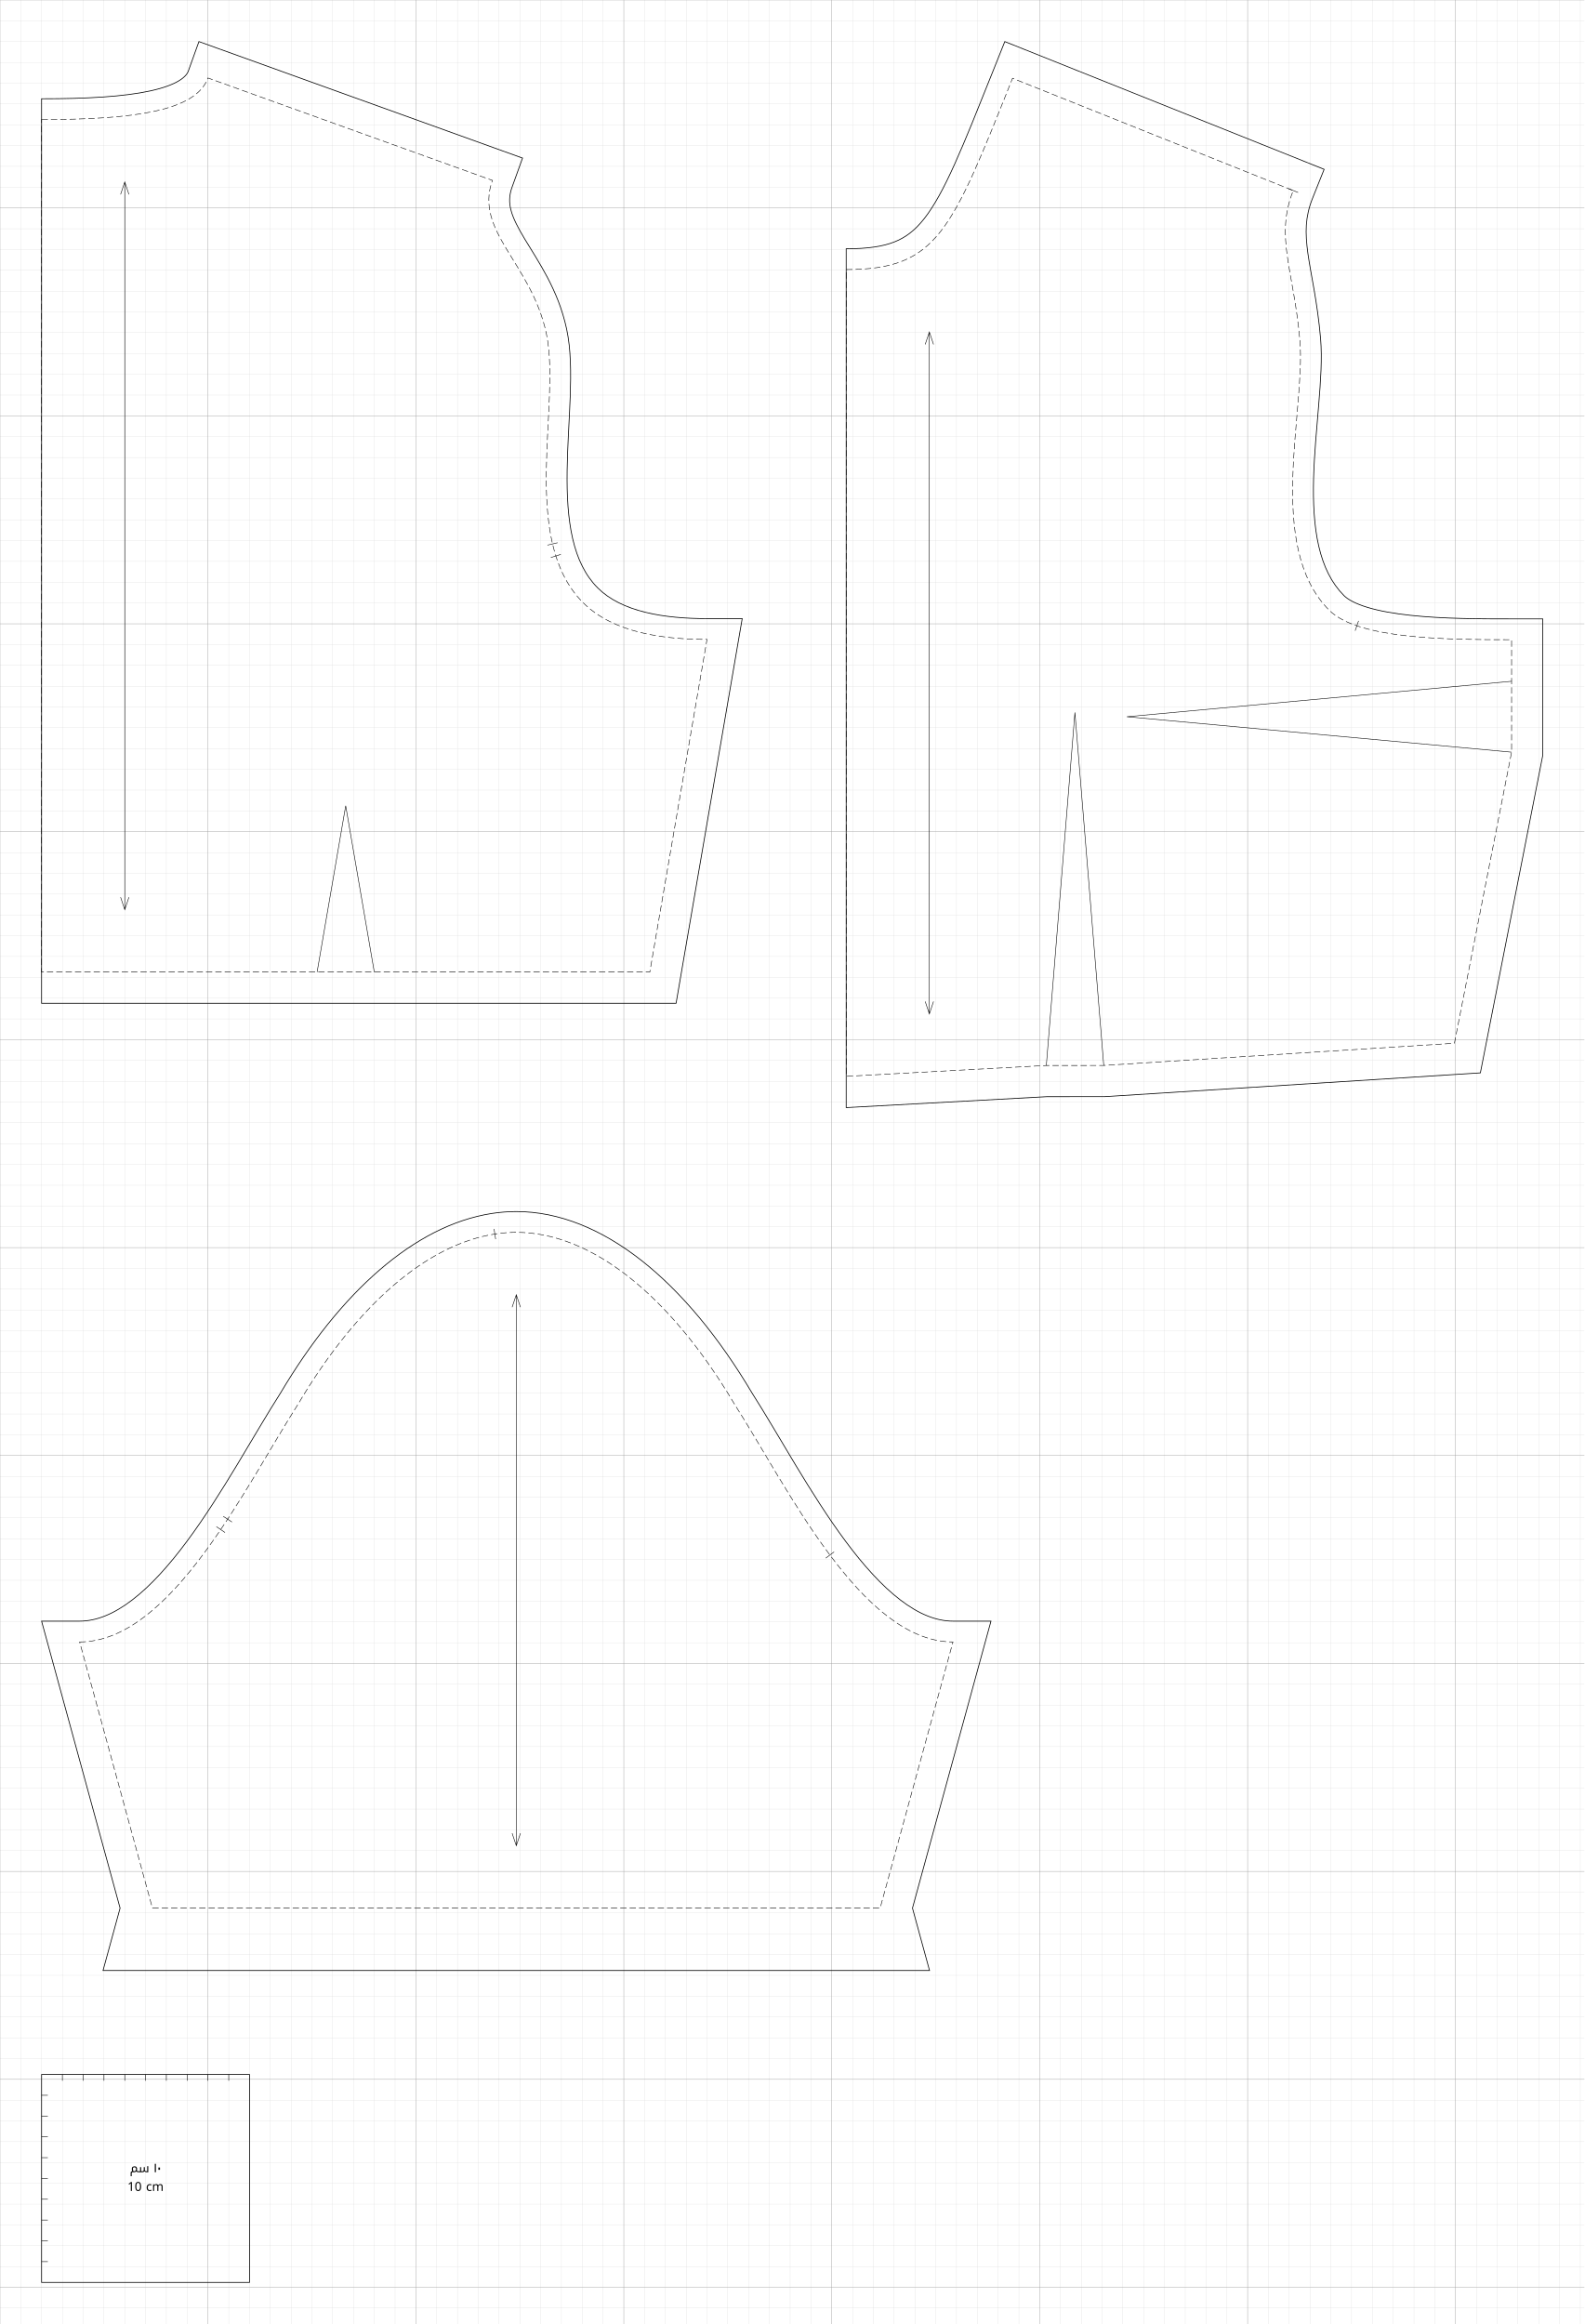
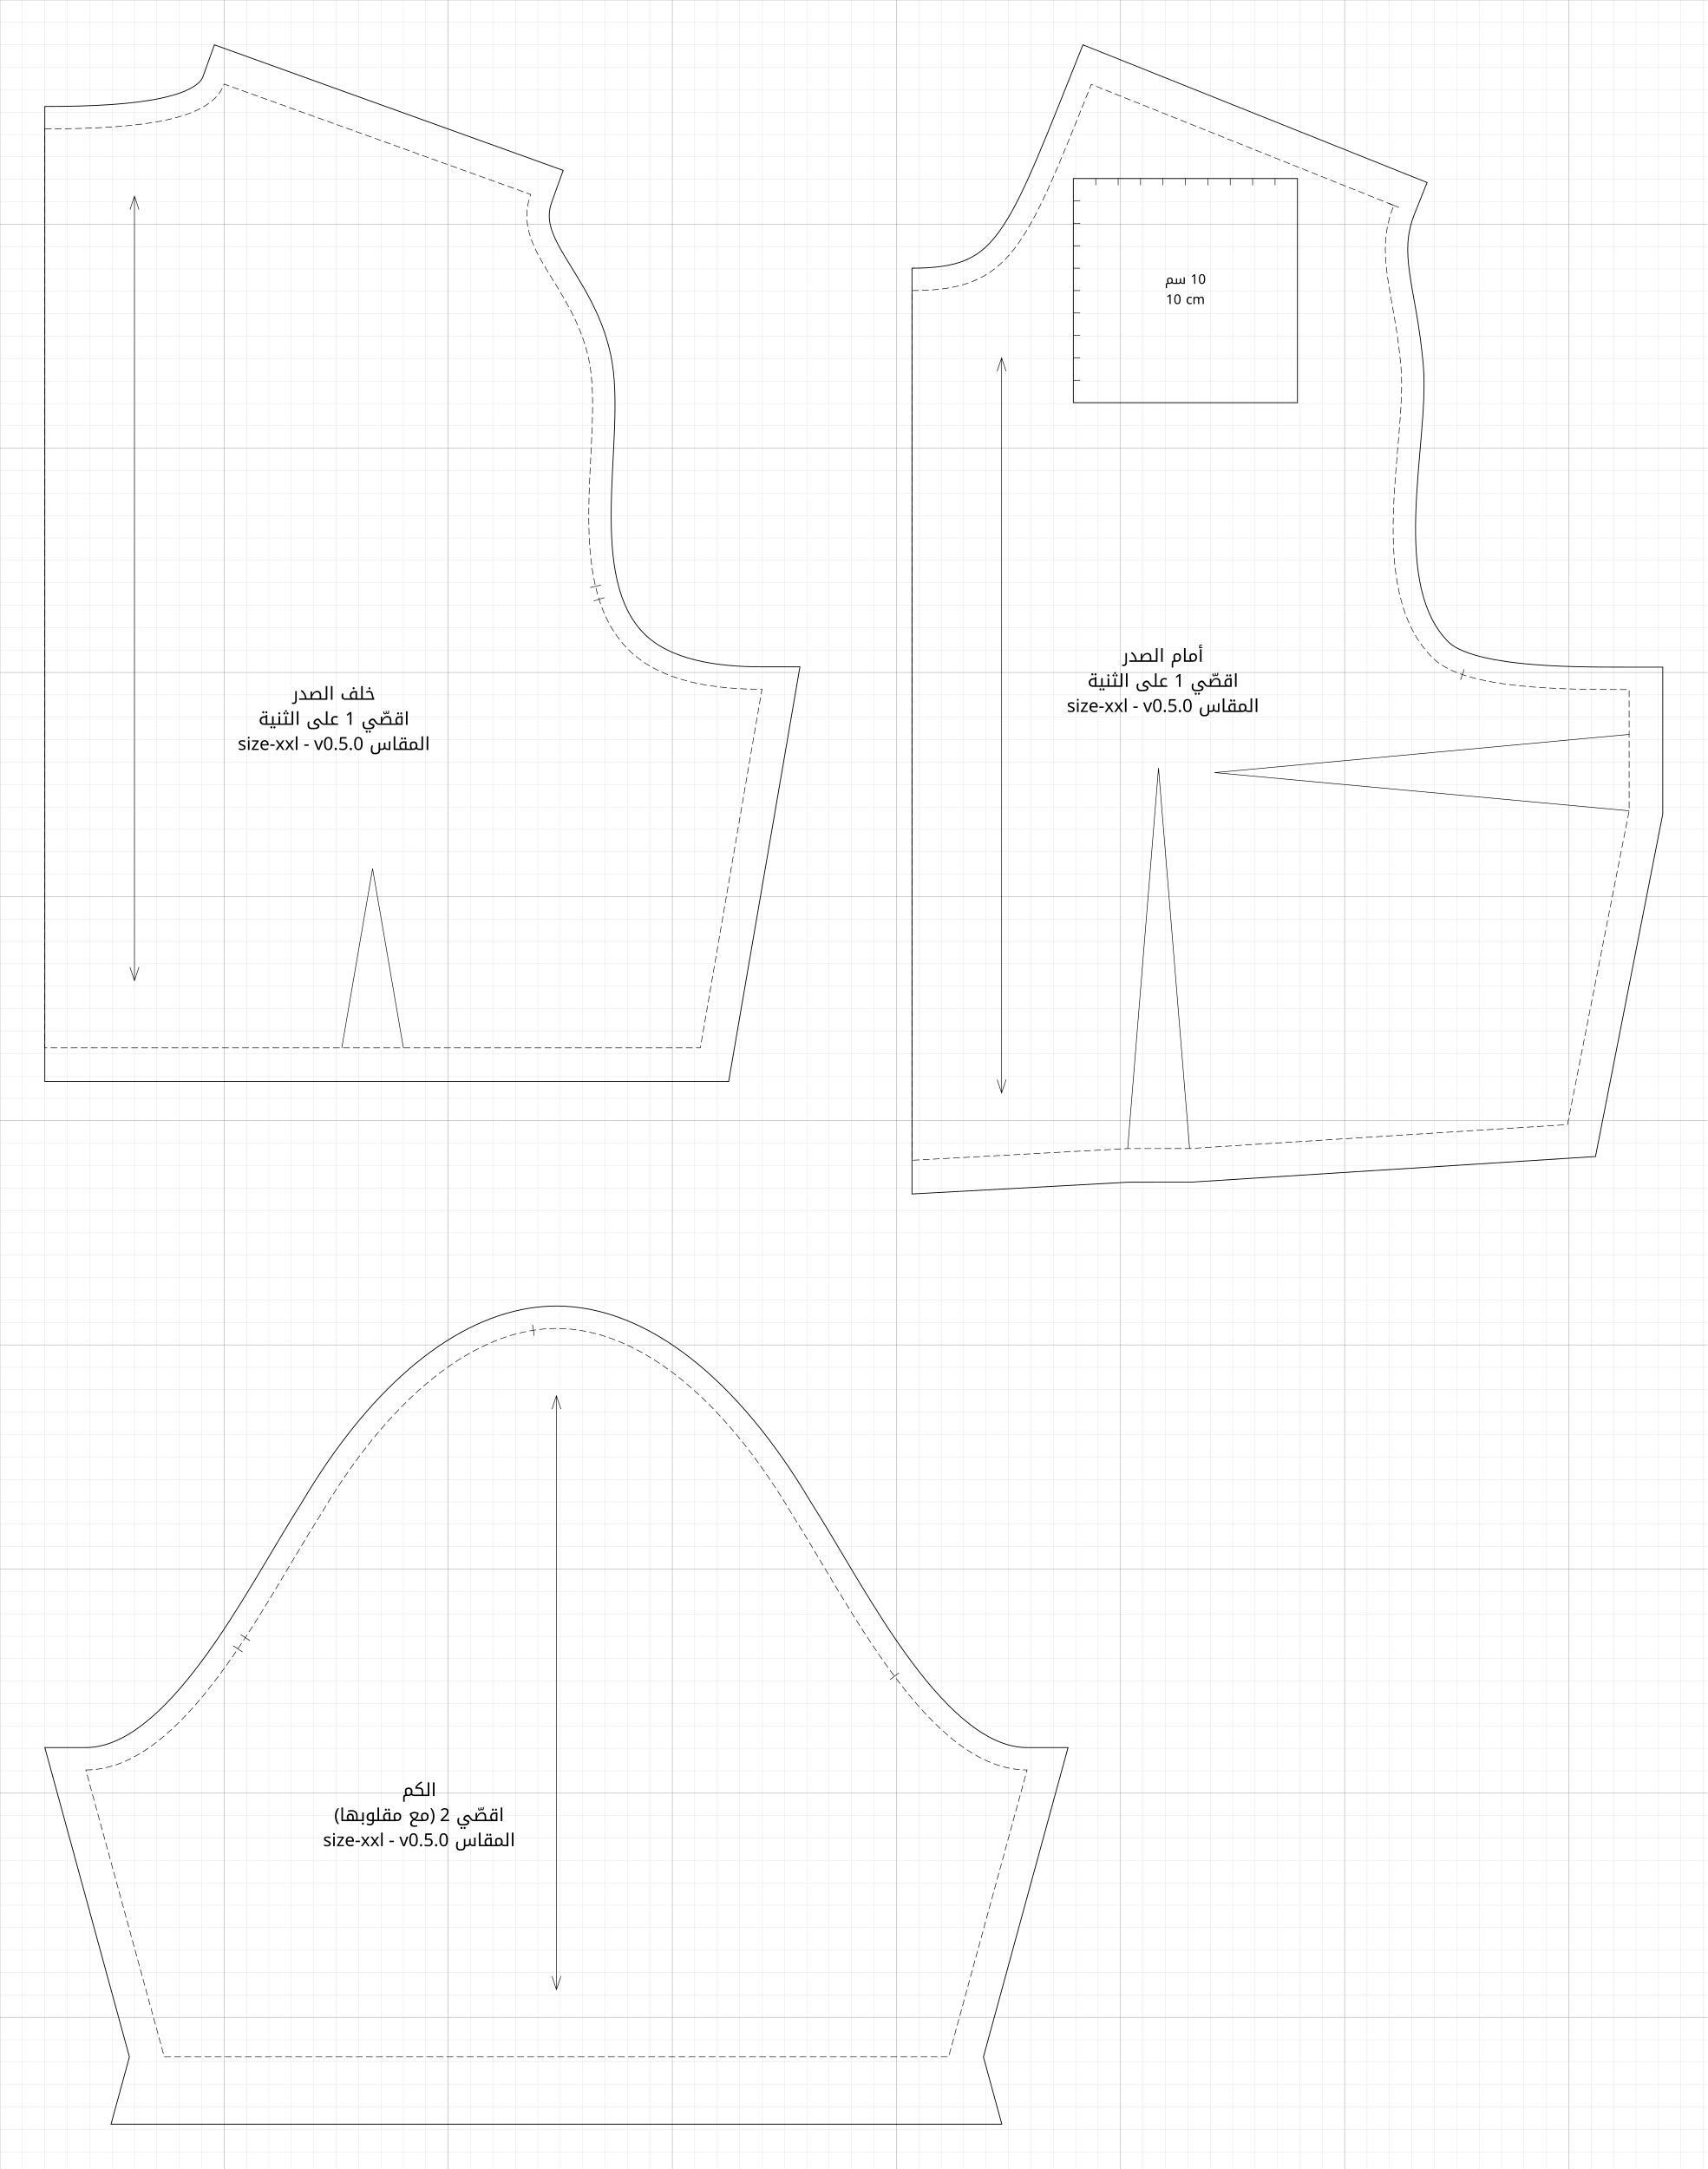
- <svg xmlns="http://www.w3.org/2000/svg" width="761.94mm" height="1117.66mm" viewBox="0 0 761.94 1117.66">
+ <svg xmlns="http://www.w3.org/2000/svg" width="761.94mm" height="967.66mm" viewBox="0 0 761.94 967.66">
  <g id="layer-grid">
-     <path id="grid-minor" d="M 10.00 0 V 1117.66 M 20.00 0 V 1117.66 M 30.00 0 V 1117.66 M 40.00 0 V 1117.66 M 50.00 0 V 1117.66 M 60.00 0 V 1117.66 M 70.00 0 V 1117.66 M 80.00 0 V 1117.66 M 90.00 0 V 1117.66 M 110.00 0 V 1117.66 M 120.00 0 V 1117.66 M 130.00 0 V 1117.66 M 140.00 0 V 1117.66 M 150.00 0 V 1117.66 M 160.00 0 V 1117.66 M 170.00 0 V 1117.66 M 180.00 0 V 1117.66 M 190.00 0 V 1117.66 M 210.00 0 V 1117.66 M 220.00 0 V 1117.66 M 230.00 0 V 1117.66 M 240.00 0 V 1117.66 M 250.00 0 V 1117.66 M 260.00 0 V 1117.66 M 270.00 0 V 1117.66 M 280.00 0 V 1117.66 M 290.00 0 V 1117.66 M 310.00 0 V 1117.66 M 320.00 0 V 1117.66 M 330.00 0 V 1117.66 M 340.00 0 V 1117.66 M 350.00 0 V 1117.66 M 360.00 0 V 1117.66 M 370.00 0 V 1117.66 M 380.00 0 V 1117.66 M 390.00 0 V 1117.66 M 410.00 0 V 1117.66 M 420.00 0 V 1117.66 M 430.00 0 V 1117.66 M 440.00 0 V 1117.66 M 450.00 0 V 1117.66 M 460.00 0 V 1117.66 M 470.00 0 V 1117.66 M 480.00 0 V 1117.66 M 490.00 0 V 1117.66 M 510.00 0 V 1117.66 M 520.00 0 V 1117.66 M 530.00 0 V 1117.66 M 540.00 0 V 1117.66 M 550.00 0 V 1117.66 M 560.00 0 V 1117.66 M 570.00 0 V 1117.66 M 580.00 0 V 1117.66 M 590.00 0 V 1117.66 M 610.00 0 V 1117.66 M 620.00 0 V 1117.66 M 630.00 0 V 1117.66 M 640.00 0 V 1117.66 M 650.00 0 V 1117.66 M 660.00 0 V 1117.66 M 670.00 0 V 1117.66 M 680.00 0 V 1117.66 M 690.00 0 V 1117.66 M 710.00 0 V 1117.66 M 720.00 0 V 1117.66 M 730.00 0 V 1117.66 M 740.00 0 V 1117.66 M 750.00 0 V 1117.66 M 760.00 0 V 1117.66 M 0 10.00 H 761.94 M 0 20.00 H 761.94 M 0 30.00 H 761.94 M 0 40.00 H 761.94 M 0 50.00 H 761.94 M 0 60.00 H 761.94 M 0 70.00 H 761.94 M 0 80.00 H 761.94 M 0 90.00 H 761.94 M 0 110.00 H 761.94 M 0 120.00 H 761.94 M 0 130.00 H 761.94 M 0 140.00 H 761.94 M 0 150.00 H 761.94 M 0 160.00 H 761.94 M 0 170.00 H 761.94 M 0 180.00 H 761.94 M 0 190.00 H 761.94 M 0 210.00 H 761.94 M 0 220.00 H 761.94 M 0 230.00 H 761.94 M 0 240.00 H 761.94 M 0 250.00 H 761.94 M 0 260.00 H 761.94 M 0 270.00 H 761.94 M 0 280.00 H 761.94 M 0 290.00 H 761.94 M 0 310.00 H 761.94 M 0 320.00 H 761.94 M 0 330.00 H 761.94 M 0 340.00 H 761.94 M 0 350.00 H 761.94 M 0 360.00 H 761.94 M 0 370.00 H 761.94 M 0 380.00 H 761.94 M 0 390.00 H 761.94 M 0 410.00 H 761.94 M 0 420.00 H 761.94 M 0 430.00 H 761.94 M 0 440.00 H 761.94 M 0 450.00 H 761.94 M 0 460.00 H 761.94 M 0 470.00 H 761.94 M 0 480.00 H 761.94 M 0 490.00 H 761.94 M 0 510.00 H 761.94 M 0 520.00 H 761.94 M 0 530.00 H 761.94 M 0 540.00 H 761.94 M 0 550.00 H 761.94 M 0 560.00 H 761.94 M 0 570.00 H 761.94 M 0 580.00 H 761.94 M 0 590.00 H 761.94 M 0 610.00 H 761.94 M 0 620.00 H 761.94 M 0 630.00 H 761.94 M 0 640.00 H 761.94 M 0 650.00 H 761.94 M 0 660.00 H 761.94 M 0 670.00 H 761.94 M 0 680.00 H 761.94 M 0 690.00 H 761.94 M 0 710.00 H 761.94 M 0 720.00 H 761.94 M 0 730.00 H 761.94 M 0 740.00 H 761.94 M 0 750.00 H 761.94 M 0 760.00 H 761.94 M 0 770.00 H 761.94 M 0 780.00 H 761.94 M 0 790.00 H 761.94 M 0 810.00 H 761.94 M 0 820.00 H 761.94 M 0 830.00 H 761.94 M 0 840.00 H 761.94 M 0 850.00 H 761.94 M 0 860.00 H 761.94 M 0 870.00 H 761.94 M 0 880.00 H 761.94 M 0 890.00 H 761.94 M 0 910.00 H 761.94 M 0 920.00 H 761.94 M 0 930.00 H 761.94 M 0 940.00 H 761.94 M 0 950.00 H 761.94 M 0 960.00 H 761.94 M 0 970.00 H 761.94 M 0 980.00 H 761.94 M 0 990.00 H 761.94 M 0 1010.00 H 761.94 M 0 1020.00 H 761.94 M 0 1030.00 H 761.94 M 0 1040.00 H 761.94 M 0 1050.00 H 761.94 M 0 1060.00 H 761.94 M 0 1070.00 H 761.94 M 0 1080.00 H 761.94 M 0 1090.00 H 761.94 M 0 1110.00 H 761.94" fill="none" stroke="#d0d0d0" stroke-width="0.1" />
-     <path id="grid-major" d="M 0.00 0 V 1117.66 M 100.00 0 V 1117.66 M 200.00 0 V 1117.66 M 300.00 0 V 1117.66 M 400.00 0 V 1117.66 M 500.00 0 V 1117.66 M 600.00 0 V 1117.66 M 700.00 0 V 1117.66 M 0 0.00 H 761.94 M 0 100.00 H 761.94 M 0 200.00 H 761.94 M 0 300.00 H 761.94 M 0 400.00 H 761.94 M 0 500.00 H 761.94 M 0 600.00 H 761.94 M 0 700.00 H 761.94 M 0 800.00 H 761.94 M 0 900.00 H 761.94 M 0 1000.00 H 761.94 M 0 1100.00 H 761.94" fill="none" stroke="#a0a0a0" stroke-width="0.2" />
+     <path id="grid-minor" d="M 10.00 0 V 967.66 M 20.00 0 V 967.66 M 30.00 0 V 967.66 M 40.00 0 V 967.66 M 50.00 0 V 967.66 M 60.00 0 V 967.66 M 70.00 0 V 967.66 M 80.00 0 V 967.66 M 90.00 0 V 967.66 M 110.00 0 V 967.66 M 120.00 0 V 967.66 M 130.00 0 V 967.66 M 140.00 0 V 967.66 M 150.00 0 V 967.66 M 160.00 0 V 967.66 M 170.00 0 V 967.66 M 180.00 0 V 967.66 M 190.00 0 V 967.66 M 210.00 0 V 967.66 M 220.00 0 V 967.66 M 230.00 0 V 967.66 M 240.00 0 V 967.66 M 250.00 0 V 967.66 M 260.00 0 V 967.66 M 270.00 0 V 967.66 M 280.00 0 V 967.66 M 290.00 0 V 967.66 M 310.00 0 V 967.66 M 320.00 0 V 967.66 M 330.00 0 V 967.66 M 340.00 0 V 967.66 M 350.00 0 V 967.66 M 360.00 0 V 967.66 M 370.00 0 V 967.66 M 380.00 0 V 967.66 M 390.00 0 V 967.66 M 410.00 0 V 967.66 M 420.00 0 V 967.66 M 430.00 0 V 967.66 M 440.00 0 V 967.66 M 450.00 0 V 967.66 M 460.00 0 V 967.66 M 470.00 0 V 967.66 M 480.00 0 V 967.66 M 490.00 0 V 967.66 M 510.00 0 V 967.66 M 520.00 0 V 967.66 M 530.00 0 V 967.66 M 540.00 0 V 967.66 M 550.00 0 V 967.66 M 560.00 0 V 967.66 M 570.00 0 V 967.66 M 580.00 0 V 967.66 M 590.00 0 V 967.66 M 610.00 0 V 967.66 M 620.00 0 V 967.66 M 630.00 0 V 967.66 M 640.00 0 V 967.66 M 650.00 0 V 967.66 M 660.00 0 V 967.66 M 670.00 0 V 967.66 M 680.00 0 V 967.66 M 690.00 0 V 967.66 M 710.00 0 V 967.66 M 720.00 0 V 967.66 M 730.00 0 V 967.66 M 740.00 0 V 967.66 M 750.00 0 V 967.66 M 760.00 0 V 967.66 M 0 10.00 H 761.94 M 0 20.00 H 761.94 M 0 30.00 H 761.94 M 0 40.00 H 761.94 M 0 50.00 H 761.94 M 0 60.00 H 761.94 M 0 70.00 H 761.94 M 0 80.00 H 761.94 M 0 90.00 H 761.94 M 0 110.00 H 761.94 M 0 120.00 H 761.94 M 0 130.00 H 761.94 M 0 140.00 H 761.94 M 0 150.00 H 761.94 M 0 160.00 H 761.94 M 0 170.00 H 761.94 M 0 180.00 H 761.94 M 0 190.00 H 761.94 M 0 210.00 H 761.94 M 0 220.00 H 761.94 M 0 230.00 H 761.94 M 0 240.00 H 761.94 M 0 250.00 H 761.94 M 0 260.00 H 761.94 M 0 270.00 H 761.94 M 0 280.00 H 761.94 M 0 290.00 H 761.94 M 0 310.00 H 761.94 M 0 320.00 H 761.94 M 0 330.00 H 761.94 M 0 340.00 H 761.94 M 0 350.00 H 761.94 M 0 360.00 H 761.94 M 0 370.00 H 761.94 M 0 380.00 H 761.94 M 0 390.00 H 761.94 M 0 410.00 H 761.94 M 0 420.00 H 761.94 M 0 430.00 H 761.94 M 0 440.00 H 761.94 M 0 450.00 H 761.94 M 0 460.00 H 761.94 M 0 470.00 H 761.94 M 0 480.00 H 761.94 M 0 490.00 H 761.94 M 0 510.00 H 761.94 M 0 520.00 H 761.94 M 0 530.00 H 761.94 M 0 540.00 H 761.94 M 0 550.00 H 761.94 M 0 560.00 H 761.94 M 0 570.00 H 761.94 M 0 580.00 H 761.94 M 0 590.00 H 761.94 M 0 610.00 H 761.94 M 0 620.00 H 761.94 M 0 630.00 H 761.94 M 0 640.00 H 761.94 M 0 650.00 H 761.94 M 0 660.00 H 761.94 M 0 670.00 H 761.94 M 0 680.00 H 761.94 M 0 690.00 H 761.94 M 0 710.00 H 761.94 M 0 720.00 H 761.94 M 0 730.00 H 761.94 M 0 740.00 H 761.94 M 0 750.00 H 761.94 M 0 760.00 H 761.94 M 0 770.00 H 761.94 M 0 780.00 H 761.94 M 0 790.00 H 761.94 M 0 810.00 H 761.94 M 0 820.00 H 761.94 M 0 830.00 H 761.94 M 0 840.00 H 761.94 M 0 850.00 H 761.94 M 0 860.00 H 761.94 M 0 870.00 H 761.94 M 0 880.00 H 761.94 M 0 890.00 H 761.94 M 0 910.00 H 761.94 M 0 920.00 H 761.94 M 0 930.00 H 761.94 M 0 940.00 H 761.94 M 0 950.00 H 761.94 M 0 960.00 H 761.94" fill="none" stroke="#d0d0d0" stroke-width="0.1" />
+     <path id="grid-major" d="M 0.00 0 V 967.66 M 100.00 0 V 967.66 M 200.00 0 V 967.66 M 300.00 0 V 967.66 M 400.00 0 V 967.66 M 500.00 0 V 967.66 M 600.00 0 V 967.66 M 700.00 0 V 967.66 M 0 0.00 H 761.94 M 0 100.00 H 761.94 M 0 200.00 H 761.94 M 0 300.00 H 761.94 M 0 400.00 H 761.94 M 0 500.00 H 761.94 M 0 600.00 H 761.94 M 0 700.00 H 761.94 M 0 800.00 H 761.94 M 0 900.00 H 761.94" fill="none" stroke="#a0a0a0" stroke-width="0.2" />
  </g>
  <g id="layer-cut">
    <path id="piece-bodice-back-cut" d="M 20.00 47.50 C 30.88 47.50 40.67 47.26 49.57 46.65 C 54.00 46.35 58.00 45.97 61.86 45.47 C 65.69 44.98 69.01 44.43 72.21 43.73 C 73.80 43.38 75.17 43.05 76.59 42.65 C 77.99 42.26 79.14 41.89 80.38 41.45 C 81.59 41.01 82.51 40.64 83.55 40.16 C 84.56 39.69 85.24 39.33 86.08 38.82 C 86.89 38.33 87.33 38.02 87.96 37.51 C 88.27 37.26 88.41 37.14 88.67 36.89 C 88.94 36.64 89.03 36.54 89.25 36.30 C 89.47 36.05 89.53 35.98 89.71 35.73 C 89.89 35.49 89.93 35.44 90.08 35.19 C 90.37 34.70 90.40 34.64 90.59 34.11 L 95.67 20.00 L 105.08 23.39 L 241.89 72.64 L 251.29 76.02 L 246.21 90.14 C 245.80 91.30 245.59 92.04 245.39 93.12 C 245.18 94.18 245.12 94.81 245.09 95.82 C 245.06 96.83 245.09 97.45 245.22 98.46 C 245.35 99.47 245.49 100.17 245.78 101.22 C 246.06 102.28 246.33 103.10 246.77 104.21 C 247.20 105.33 247.63 106.30 248.21 107.48 C 249.37 109.87 250.70 112.19 252.31 114.88 C 253.92 117.56 255.70 120.39 257.56 123.44 C 259.40 126.48 261.38 129.85 263.22 133.34 C 265.05 136.82 266.94 140.82 268.50 144.86 C 270.05 148.88 271.50 153.57 272.50 158.23 C 273.02 160.63 273.44 163.37 273.73 165.93 C 274.00 168.48 274.20 171.28 274.30 173.96 C 274.51 179.30 274.42 185.11 274.22 190.87 C 274.01 196.63 273.68 202.59 273.38 208.55 C 273.08 214.52 272.82 220.44 272.74 226.36 C 272.66 232.28 272.75 237.89 273.16 243.50 C 273.37 246.30 273.64 248.88 274.02 251.55 C 274.40 254.21 274.83 256.59 275.41 259.10 C 275.99 261.59 276.60 263.74 277.40 266.05 C 278.20 268.34 278.99 270.23 280.04 272.31 C 281.08 274.39 282.05 276.03 283.36 277.87 C 284.68 279.72 285.86 281.14 287.48 282.75 C 288.99 284.26 290.31 285.36 292.09 286.62 C 293.87 287.87 295.46 288.82 297.48 289.83 C 299.51 290.86 301.37 291.64 303.60 292.44 C 305.84 293.24 307.93 293.86 310.32 294.45 C 312.73 295.04 314.99 295.49 317.50 295.90 C 320.01 296.30 322.39 296.60 324.95 296.84 C 330.07 297.33 334.99 297.50 340.00 297.50 L 356.94 297.50 L 354.78 310.04 L 327.28 470.04 L 325.14 482.50 L 312.50 482.50 L 180.00 482.50 L 152.50 482.50 L 20.00 482.50 L 20.00 467.50 L 20.00 57.50 L 20.00 47.50 Z" fill="none" stroke="#000000" stroke-width="0.35" />
    <path id="piece-bodice-front-cut" d="M 406.94 119.64 C 409.55 119.64 411.85 119.58 414.15 119.44 C 416.43 119.29 418.36 119.10 420.36 118.81 C 422.34 118.52 423.93 118.21 425.66 117.77 C 427.37 117.33 428.67 116.91 430.18 116.32 C 431.67 115.73 432.77 115.20 434.11 114.44 C 435.45 113.67 436.44 113.01 437.69 112.04 C 438.94 111.07 439.91 110.20 441.12 108.98 C 442.33 107.74 443.34 106.59 444.53 105.07 C 445.73 103.54 446.80 102.03 447.99 100.19 C 449.20 98.32 450.33 96.44 451.55 94.24 C 454.02 89.80 456.43 84.85 459.09 78.96 C 461.76 73.03 464.53 66.44 467.60 58.94 C 470.66 51.44 473.97 43.13 477.65 33.93 L 483.22 20.00 L 492.51 23.71 L 627.51 77.71 L 636.79 81.43 L 631.22 95.35 C 630.26 97.77 629.66 99.70 629.15 101.96 C 628.65 104.19 628.39 106.01 628.24 108.24 C 628.10 110.46 628.11 112.41 628.25 114.76 C 628.39 117.13 628.64 119.39 629.00 122.00 C 629.37 124.61 629.82 127.28 630.34 130.22 C 630.86 133.17 631.43 136.30 632.01 139.64 C 633.15 146.32 634.33 154.05 635.08 162.79 C 635.28 165.11 635.39 167.71 635.42 170.21 C 635.44 172.69 635.39 175.37 635.29 178.01 C 635.08 183.25 634.66 188.91 634.18 194.62 C 633.71 200.34 633.17 206.21 632.72 212.16 C 632.26 218.11 631.89 223.99 631.72 229.92 C 631.56 235.84 631.61 241.44 632.00 247.06 C 632.19 249.87 632.45 252.45 632.82 255.13 C 633.20 257.80 633.63 260.18 634.21 262.70 C 634.79 265.20 635.41 267.36 636.21 269.67 C 637.02 271.97 637.81 273.87 638.86 275.96 C 639.91 278.04 640.90 279.69 642.21 281.54 C 643.53 283.39 644.72 284.81 646.33 286.43 C 646.61 286.70 646.74 286.82 647.07 287.09 C 647.40 287.37 647.61 287.53 648.00 287.81 C 648.81 288.37 649.44 288.75 650.48 289.29 C 651.53 289.83 652.46 290.25 653.73 290.75 C 655.01 291.25 656.20 291.66 657.66 292.10 C 659.14 292.55 660.55 292.93 662.19 293.31 C 663.83 293.70 665.43 294.03 667.21 294.35 C 670.78 295.00 674.41 295.50 678.37 295.93 C 686.32 296.78 694.62 297.21 703.00 297.42 C 711.37 297.64 719.54 297.64 726.94 297.64 L 741.94 297.64 L 741.94 307.64 L 741.94 327.64 L 741.94 361.73 L 741.94 363.19 L 741.66 364.62 L 714.16 504.62 L 711.93 515.97 L 700.39 516.70 L 531.76 527.37 L 531.29 527.40 L 530.82 527.40 L 503.60 527.41 L 407.75 532.62 L 406.94 532.66 L 406.94 517.64 L 406.94 129.64 L 406.94 119.64 Z" fill="none" stroke="#000000" stroke-width="0.35" />
    <path id="piece-sleeve-cut" d="M 38.29 779.64 C 39.40 779.64 40.25 779.59 41.35 779.47 C 42.46 779.36 43.32 779.22 44.43 778.99 C 45.53 778.76 46.42 778.54 47.53 778.19 C 48.64 777.85 49.56 777.53 50.67 777.07 C 52.92 776.16 54.84 775.20 57.10 773.86 C 59.37 772.52 61.40 771.13 63.66 769.39 C 65.94 767.64 68.03 765.86 70.29 763.76 C 72.55 761.65 74.67 759.51 76.90 757.09 C 81.37 752.25 85.58 747.06 89.85 741.32 C 94.13 735.57 98.20 729.62 102.23 723.40 C 106.26 717.19 110.12 710.93 113.89 704.69 C 117.65 698.46 121.28 692.32 124.76 686.48 C 128.22 680.70 131.58 675.14 134.77 670.15 C 138.39 664.05 142.18 658.10 145.95 652.61 C 149.77 647.06 153.77 641.67 157.72 636.75 C 161.69 631.82 165.86 627.05 169.94 622.77 C 174.04 618.48 178.37 614.35 182.57 610.73 C 186.78 607.09 191.27 603.63 195.57 600.68 C 199.89 597.73 204.52 594.97 208.91 592.73 C 213.32 590.49 218.10 588.47 222.56 586.99 C 227.04 585.49 231.94 584.29 236.44 583.59 C 240.27 582.99 244.47 582.66 248.29 582.66 C 250.77 582.66 253.52 582.80 256.02 583.06 C 258.51 583.31 261.24 583.73 263.74 584.23 C 266.22 584.74 268.93 585.42 271.41 586.16 C 273.88 586.91 276.56 587.84 279.02 588.82 C 281.47 589.79 284.11 590.97 286.54 592.17 C 288.98 593.38 291.57 594.78 293.98 596.21 C 298.79 599.05 303.83 602.52 308.54 606.22 C 313.24 609.91 318.09 614.21 322.66 618.73 C 327.22 623.24 331.88 628.33 336.30 633.63 C 340.70 638.92 345.16 644.78 349.39 650.84 C 353.59 656.85 357.80 663.39 361.80 670.15 C 364.99 675.14 368.35 680.70 371.81 686.48 C 375.30 692.32 378.92 698.46 382.68 704.69 C 386.45 710.93 390.31 717.19 394.34 723.40 C 398.37 729.62 402.44 735.57 406.72 741.32 C 410.99 747.06 415.20 752.25 419.68 757.09 C 421.90 759.51 424.02 761.65 426.28 763.76 C 428.54 765.86 430.63 767.64 432.91 769.39 C 435.18 771.13 437.20 772.52 439.47 773.86 C 441.73 775.20 443.65 776.16 445.90 777.07 C 447.02 777.53 447.93 777.85 449.04 778.19 C 450.16 778.54 451.04 778.76 452.15 778.99 C 453.25 779.22 454.11 779.36 455.22 779.47 C 456.33 779.59 457.17 779.64 458.29 779.64 L 476.57 779.64 L 472.75 793.59 L 438.82 917.66 L 447.02 947.66 L 49.55 947.66 L 57.75 917.66 L 23.82 793.59 L 20.00 779.64 L 38.29 779.64 Z" fill="none" stroke="#000000" stroke-width="0.35" />
  </g>
  <g id="layer-stitch">
    <path id="piece-bodice-back-stitch" d="M 20.00 57.50 C 64.00 57.50 94.24 53.50 100.00 37.50 L 236.80 86.75 C 228.00 111.22 255.46 126.49 262.73 160.33 C 269.99 194.18 249.60 259.02 280.40 289.82 C 295.06 304.47 319.28 307.50 340.00 307.50 L 312.50 467.50 L 180.00 467.50 L 152.50 467.50 L 20.00 467.50 L 20.00 57.50 Z" fill="none" stroke="#000000" stroke-width="0.25" stroke-dasharray="3 1.5" />
    <path id="piece-bodice-front-stitch" d="M 406.94 129.64 C 450.94 129.64 457.50 111.24 486.94 37.64 L 621.94 91.64 C 613.02 113.95 622.23 130.00 625.12 163.64 C 628.01 197.28 608.47 262.71 639.26 293.50 C 653.40 307.64 697.34 307.64 726.94 307.64 L 726.94 327.64 L 726.94 361.73 L 699.44 501.73 L 530.81 512.40 L 503.19 512.41 L 406.94 517.64 L 406.94 129.64 Z" fill="none" stroke="#000000" stroke-width="0.25" stroke-dasharray="3 1.5" />
    <path id="piece-sleeve-stitch" d="M 38.29 789.64 C 82.39 789.64 118.09 714.79 143.29 675.39 C 171.77 627.30 205.40 598.54 237.98 593.47 C 241.43 592.93 244.87 592.66 248.29 592.66 C 283.99 592.66 321.79 622.21 353.29 675.39 C 378.49 714.79 414.19 789.64 458.29 789.64 L 423.27 917.66 L 73.30 917.66 L 38.29 789.64 Z" fill="none" stroke="#000000" stroke-width="0.25" stroke-dasharray="3 1.5" />
  </g>
  <g id="layer-notches">
    <path id="piece-bodice-back-notch-armhole-back-1" d="M 269.69 266.61 L 264.92 268.12" fill="none" stroke="#000000" stroke-width="0.25" />
    <path id="piece-bodice-back-notch-armhole-back-2" d="M 268.16 261.01 L 263.29 262.15" fill="none" stroke="#000000" stroke-width="0.25" />
    <path id="piece-bodice-front-notch-armhole-front" d="M 653.34 298.59 L 651.72 303.32" fill="none" stroke="#000000" stroke-width="0.25" />
    <path id="piece-bodice-front-notch-shoulder" d="M 624.26 92.57 L 619.62 90.71" fill="none" stroke="#000000" stroke-width="0.25" />
    <path id="piece-sleeve-notch-armhole-back-1" d="M 104.07 734.20 L 108.21 737.01" fill="none" stroke="#000000" stroke-width="0.25" />
    <path id="piece-sleeve-notch-armhole-back-2" d="M 107.38 729.24 L 111.56 731.98" fill="none" stroke="#000000" stroke-width="0.25" />
    <path id="piece-sleeve-notch-shoulder" d="M 237.60 591.00 L 238.36 595.94" fill="none" stroke="#000000" stroke-width="0.25" />
    <path id="piece-sleeve-notch-armhole-front" d="M 401.11 746.34 L 397.11 749.34" fill="none" stroke="#000000" stroke-width="0.25" />
  </g>
  <g id="layer-grain">
    <path id="piece-bodice-back-grain" d="M 60.00 87.50 L 60.00 437.50 M 58.00 431.50 L 60.00 437.50 L 62.00 431.50 M 62.00 93.50 L 60.00 87.50 L 58.00 93.50" fill="none" stroke="#000000" stroke-width="0.25" />
    <path id="piece-bodice-front-grain" d="M 446.94 159.64 L 446.94 487.64 M 444.94 481.64 L 446.94 487.64 L 448.94 481.64 M 448.94 165.64 L 446.94 159.64 L 444.94 165.64" fill="none" stroke="#000000" stroke-width="0.25" />
    <path id="piece-sleeve-grain" d="M 248.29 622.66 L 248.29 887.66 M 246.29 881.66 L 248.29 887.66 L 250.29 881.66 M 250.29 628.66 L 248.29 622.66 L 246.29 628.66" fill="none" stroke="#000000" stroke-width="0.25" />
  </g>
  <g id="layer-darts">
    <path id="piece-bodice-back-dart-waist-dart" d="M 180.00 467.50 L 166.25 387.50 L 152.50 467.50" fill="none" stroke="#000000" stroke-width="0.25" />
    <path id="piece-bodice-front-dart-bust-dart" d="M 726.94 327.64 L 541.94 344.69 L 726.94 361.73" fill="none" stroke="#000000" stroke-width="0.25" />
    <path id="piece-bodice-front-dart-waist-dart" d="M 530.81 512.40 L 516.94 342.64 L 503.19 512.41" fill="none" stroke="#000000" stroke-width="0.25" />
  </g>
  <g id="layer-labels">
- 
- </g>
+     <text id="piece-bodice-back-label-name" x="149.00" y="312.18" font-family="&quot;IBM Plex Sans Arabic&quot;, &quot;Noto Kufi Arabic&quot;, &quot;Geeza Pro&quot;, &quot;Segoe UI&quot;, Tahoma, sans-serif" font-size="8.00" direction="rtl" unicode-bidi="plaintext" text-anchor="middle">خلف الصدر</text>
+     <text id="piece-bodice-back-label-cut" x="149.00" y="323.38" font-family="&quot;IBM Plex Sans Arabic&quot;, &quot;Noto Kufi Arabic&quot;, &quot;Geeza Pro&quot;, &quot;Segoe UI&quot;, Tahoma, sans-serif" font-size="8.00" direction="rtl" unicode-bidi="plaintext" text-anchor="middle">اقصّي 1 على الثنية</text>
+     <text id="piece-bodice-back-label-size" x="149.00" y="334.58" font-family="&quot;IBM Plex Sans Arabic&quot;, &quot;Noto Kufi Arabic&quot;, &quot;Geeza Pro&quot;, &quot;Segoe UI&quot;, Tahoma, sans-serif" font-size="8.00" direction="rtl" unicode-bidi="plaintext" text-anchor="middle">المقاس size-xxl - v0.5.0</text>
+     <text id="piece-bodice-front-label-name" x="518.94" y="295.24" font-family="&quot;IBM Plex Sans Arabic&quot;, &quot;Noto Kufi Arabic&quot;, &quot;Geeza Pro&quot;, &quot;Segoe UI&quot;, Tahoma, sans-serif" font-size="8.00" direction="rtl" unicode-bidi="plaintext" text-anchor="middle">أمام الصدر</text>
+     <text id="piece-bodice-front-label-cut" x="518.94" y="306.44" font-family="&quot;IBM Plex Sans Arabic&quot;, &quot;Noto Kufi Arabic&quot;, &quot;Geeza Pro&quot;, &quot;Segoe UI&quot;, Tahoma, sans-serif" font-size="8.00" direction="rtl" unicode-bidi="plaintext" text-anchor="middle">اقصّي 1 على الثنية</text>
+     <text id="piece-bodice-front-label-size" x="518.94" y="317.64" font-family="&quot;IBM Plex Sans Arabic&quot;, &quot;Noto Kufi Arabic&quot;, &quot;Geeza Pro&quot;, &quot;Segoe UI&quot;, Tahoma, sans-serif" font-size="8.00" direction="rtl" unicode-bidi="plaintext" text-anchor="middle">المقاس size-xxl - v0.5.0</text>
+     <text id="piece-sleeve-label-name" x="187.04" y="801.26" font-family="&quot;IBM Plex Sans Arabic&quot;, &quot;Noto Kufi Arabic&quot;, &quot;Geeza Pro&quot;, &quot;Segoe UI&quot;, Tahoma, sans-serif" font-size="8.00" direction="rtl" unicode-bidi="plaintext" text-anchor="middle">الكم</text>
+     <text id="piece-sleeve-label-cut" x="187.04" y="812.46" font-family="&quot;IBM Plex Sans Arabic&quot;, &quot;Noto Kufi Arabic&quot;, &quot;Geeza Pro&quot;, &quot;Segoe UI&quot;, Tahoma, sans-serif" font-size="8.00" direction="rtl" unicode-bidi="plaintext" text-anchor="middle">اقصّي 2 (مع مقلوبها)</text>
+     <text id="piece-sleeve-label-size" x="187.04" y="823.66" font-family="&quot;IBM Plex Sans Arabic&quot;, &quot;Noto Kufi Arabic&quot;, &quot;Geeza Pro&quot;, &quot;Segoe UI&quot;, Tahoma, sans-serif" font-size="8.00" direction="rtl" unicode-bidi="plaintext" text-anchor="middle">المقاس size-xxl - v0.5.0</text>
+   </g>
  <g id="layer-scale">
-     <rect id="scale-square" x="20.00" y="997.66" width="100.00" height="100.00" fill="none" stroke="#000000" stroke-width="0.35" />
-     <path id="scale-ticks" d="M 30.00 997.66 v 3.00 M 20.00 1007.66 h 3.00 M 40.00 997.66 v 3.00 M 20.00 1017.66 h 3.00 M 50.00 997.66 v 3.00 M 20.00 1027.66 h 3.00 M 60.00 997.66 v 3.00 M 20.00 1037.66 h 3.00 M 70.00 997.66 v 3.00 M 20.00 1047.66 h 3.00 M 80.00 997.66 v 3.00 M 20.00 1057.66 h 3.00 M 90.00 997.66 v 3.00 M 20.00 1067.66 h 3.00 M 100.00 997.66 v 3.00 M 20.00 1077.66 h 3.00 M 110.00 997.66 v 3.00 M 20.00 1087.66 h 3.00" fill="none" stroke="#000000" stroke-width="0.25" />
-     <text id="scale-caption-ar" x="70.00" y="1044.66" font-family="&quot;IBM Plex Sans Arabic&quot;, &quot;Noto Kufi Arabic&quot;, &quot;Geeza Pro&quot;, &quot;Segoe UI&quot;, Tahoma, sans-serif" font-size="6.00" direction="rtl" unicode-bidi="plaintext" text-anchor="middle">١٠ سم</text>
-     <text id="scale-caption-en" x="70.00" y="1053.66" font-family="&quot;IBM Plex Sans Arabic&quot;, &quot;Noto Kufi Arabic&quot;, &quot;Geeza Pro&quot;, &quot;Segoe UI&quot;, Tahoma, sans-serif" font-size="6.00" direction="ltr" unicode-bidi="plaintext" text-anchor="middle">10 cm</text>
+     <rect id="piece-bodice-front-scale-square" x="478.94" y="79.64" width="100.00" height="100.00" fill="none" stroke="#000000" stroke-width="0.35" />
+     <path id="piece-bodice-front-scale-ticks" d="M 488.94 79.64 v 3.00 M 478.94 89.64 h 3.00 M 498.94 79.64 v 3.00 M 478.94 99.64 h 3.00 M 508.94 79.64 v 3.00 M 478.94 109.64 h 3.00 M 518.94 79.64 v 3.00 M 478.94 119.64 h 3.00 M 528.94 79.64 v 3.00 M 478.94 129.64 h 3.00 M 538.94 79.64 v 3.00 M 478.94 139.64 h 3.00 M 548.94 79.64 v 3.00 M 478.94 149.64 h 3.00 M 558.94 79.64 v 3.00 M 478.94 159.64 h 3.00 M 568.94 79.64 v 3.00 M 478.94 169.64 h 3.00" fill="none" stroke="#000000" stroke-width="0.25" />
+     <text id="piece-bodice-front-scale-caption-ar" x="528.94" y="126.64" font-family="&quot;IBM Plex Sans Arabic&quot;, &quot;Noto Kufi Arabic&quot;, &quot;Geeza Pro&quot;, &quot;Segoe UI&quot;, Tahoma, sans-serif" font-size="6.00" direction="rtl" unicode-bidi="plaintext" text-anchor="middle">10 سم</text>
+     <text id="piece-bodice-front-scale-caption-en" x="528.94" y="135.64" font-family="&quot;IBM Plex Sans Arabic&quot;, &quot;Noto Kufi Arabic&quot;, &quot;Geeza Pro&quot;, &quot;Segoe UI&quot;, Tahoma, sans-serif" font-size="6.00" direction="ltr" unicode-bidi="plaintext" text-anchor="middle">10 cm</text>
  </g>
</svg>
